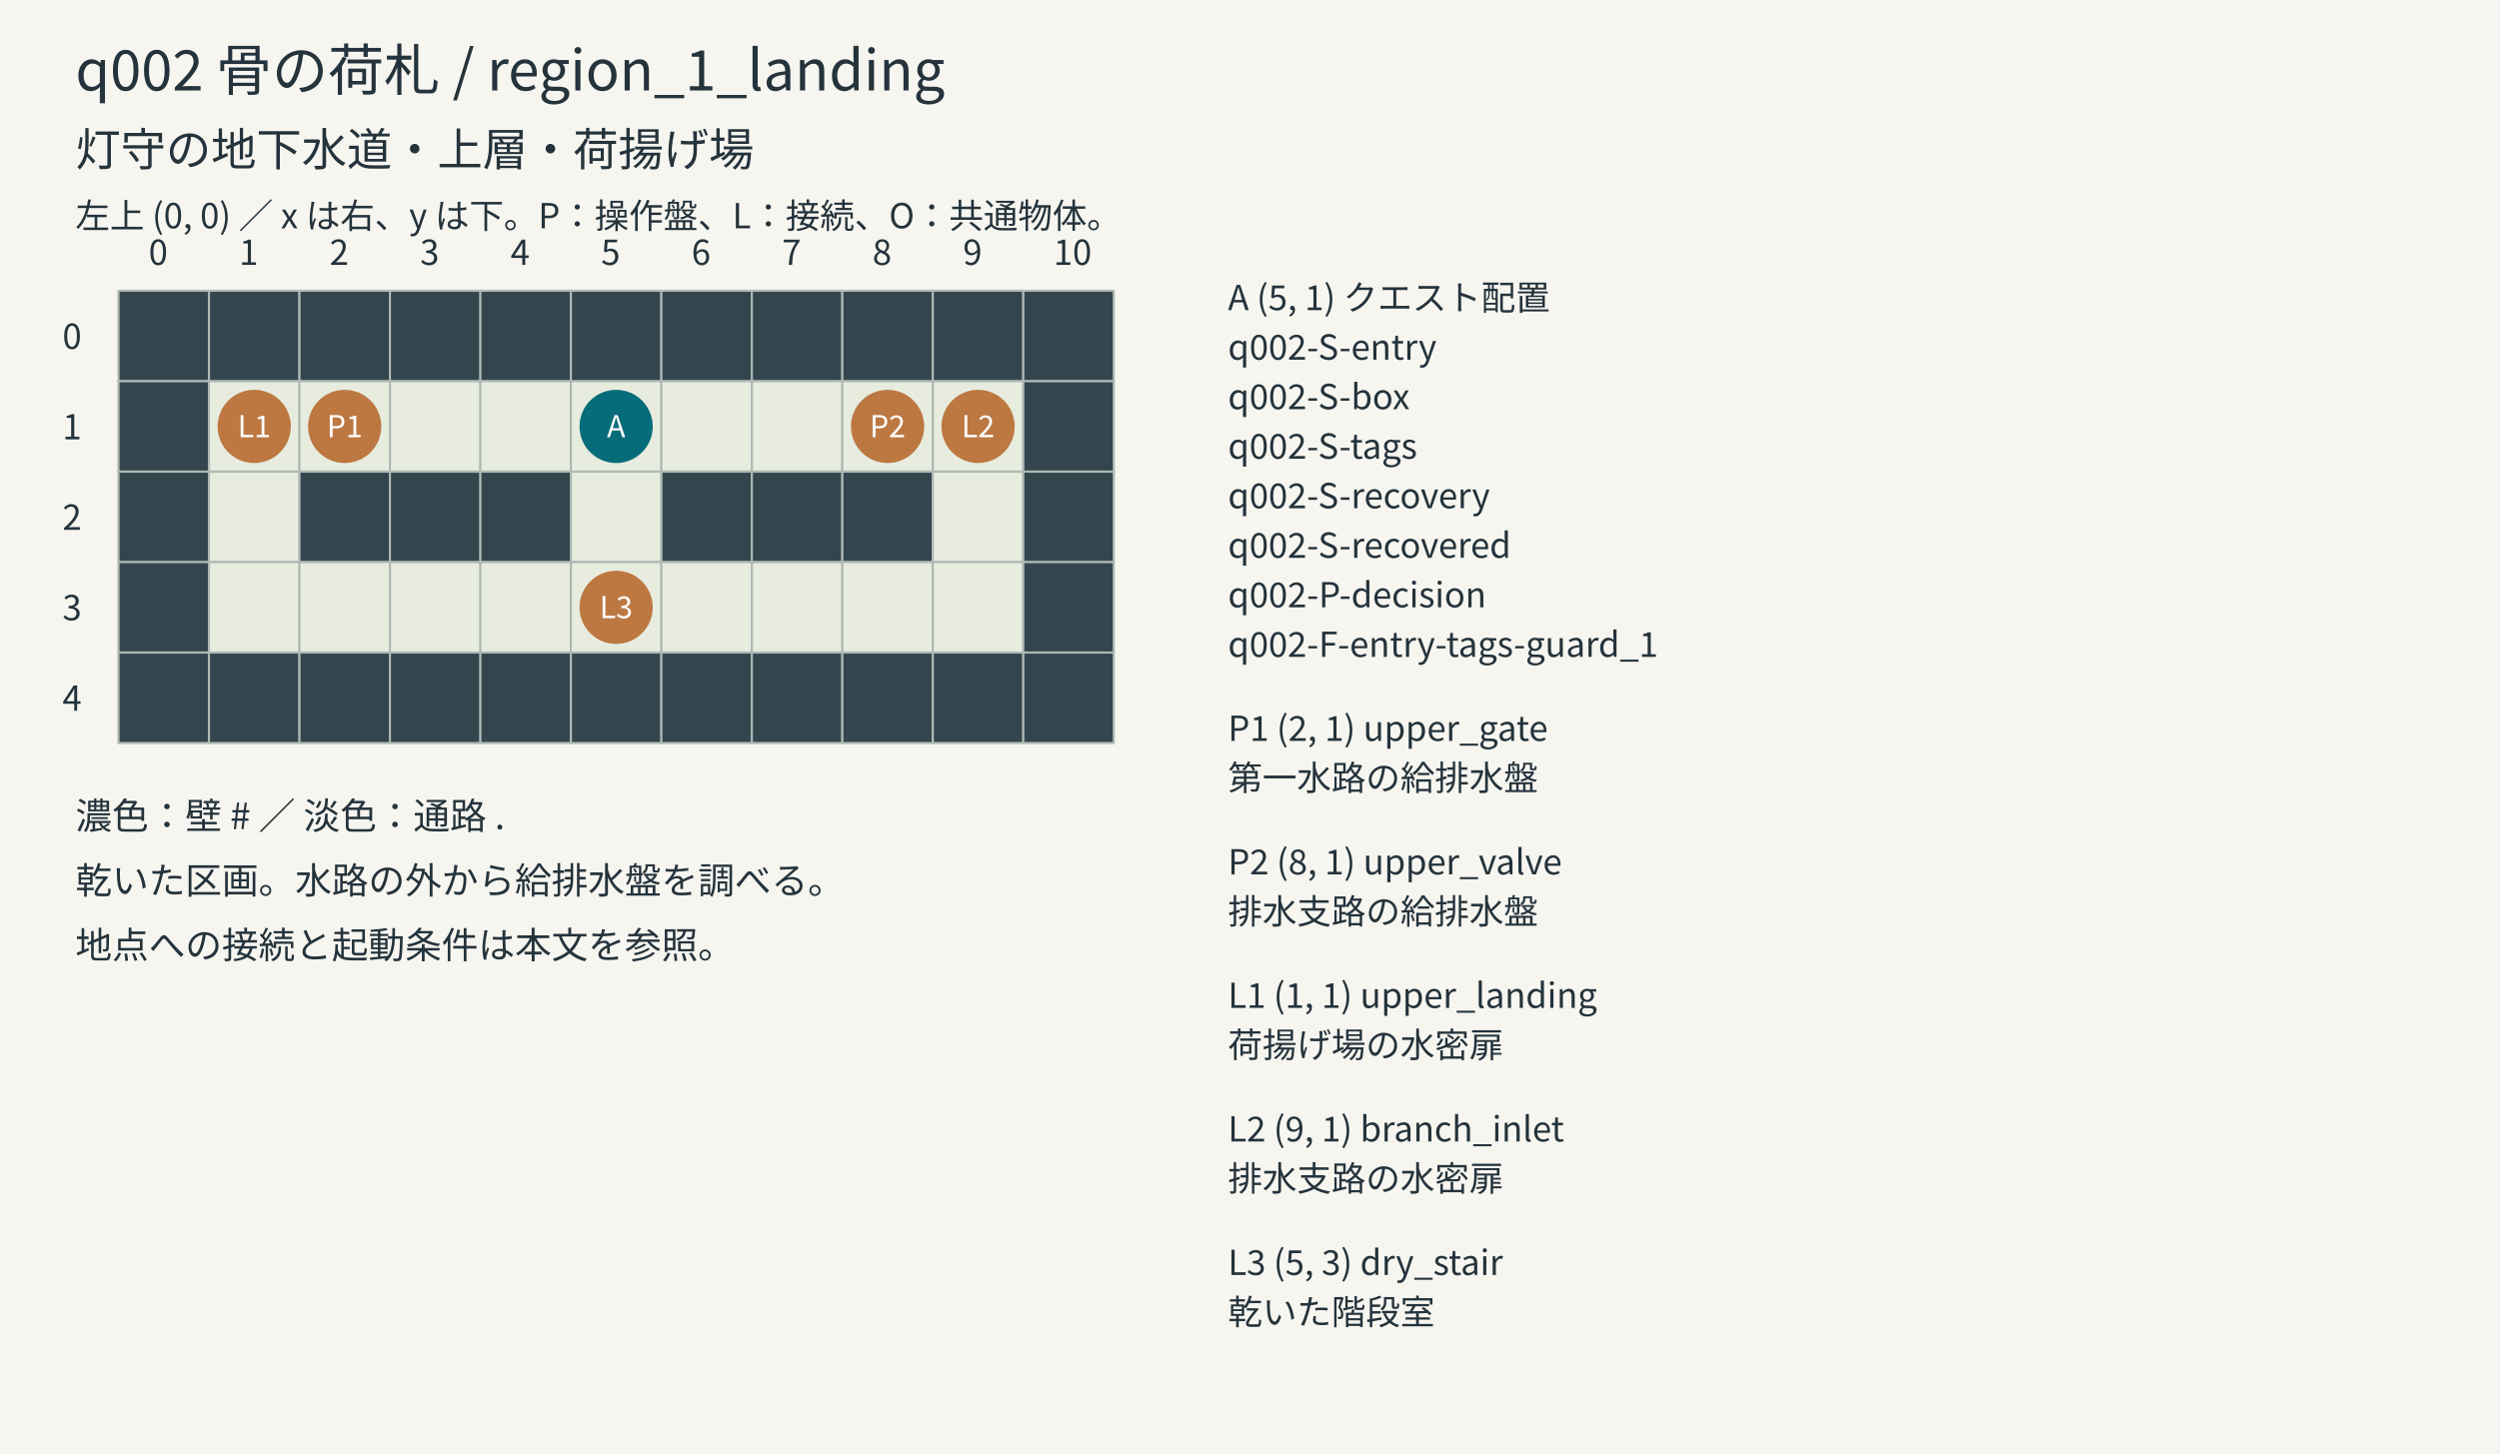
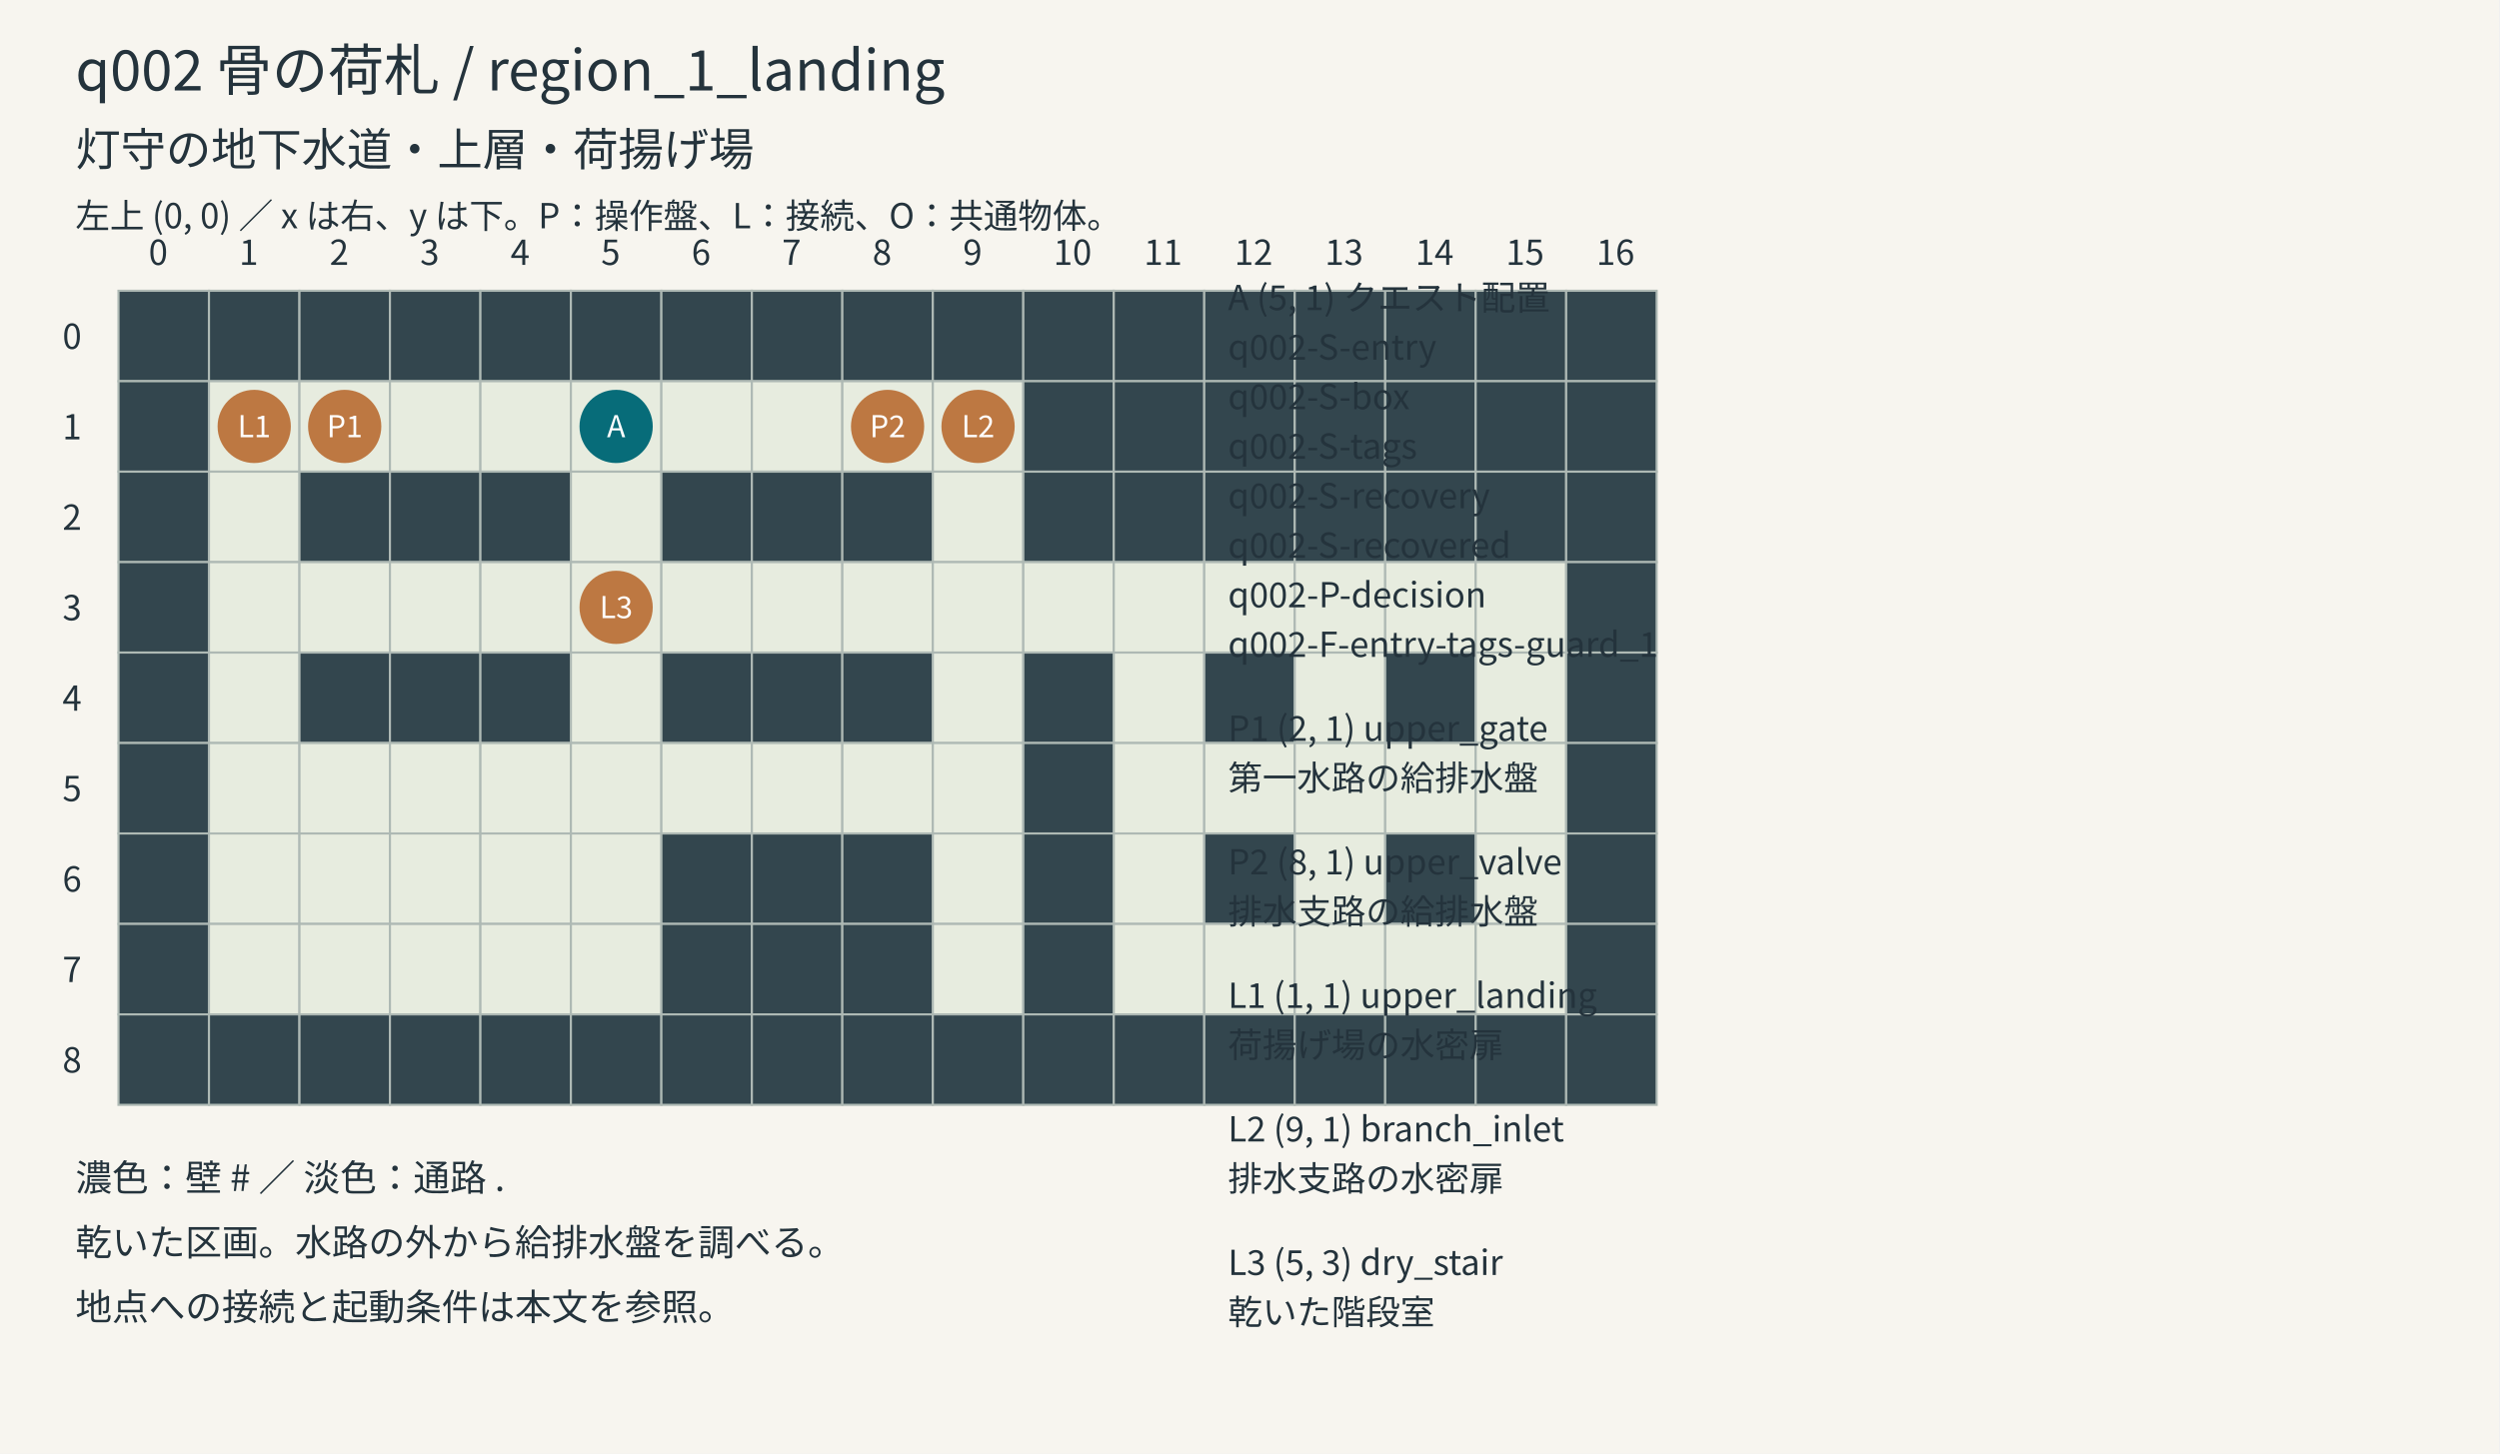
<svg xmlns="http://www.w3.org/2000/svg" width="1160" height="675" viewBox="0 0 1160 675" role="img" aria-labelledby="title desc">
  <rect width="1160" height="675" fill="#f7f5ef" />
  <style>text{font-family:"Noto Sans CJK JP","Noto Sans JP",sans-serif;fill:#24333c}</style>
  <text x="35" y="42" font-size="26">q002 骨の荷札 / region_1_landing</text>
  <text x="35" y="77" font-size="21">灯守の地下水道・上層・荷揚げ場</text>
  <text x="35" y="106" font-size="16">左上 (0, 0) ／ x は右、y は下。P：操作盤、L：接続、O：共通物体。</text>
  <text x="69" y="123" font-size="16">0</text>
  <text x="111" y="123" font-size="16">1</text>
  <text x="153" y="123" font-size="16">2</text>
  <text x="195" y="123" font-size="16">3</text>
  <text x="237" y="123" font-size="16">4</text>
  <text x="279" y="123" font-size="16">5</text>
  <text x="321" y="123" font-size="16">6</text>
  <text x="363" y="123" font-size="16">7</text>
  <text x="405" y="123" font-size="16">8</text>
  <text x="447" y="123" font-size="16">9</text>
  <text x="489" y="123" font-size="16">10</text>
+   <text x="531" y="123" font-size="16">11</text>
+   <text x="573" y="123" font-size="16">12</text>
+   <text x="615" y="123" font-size="16">13</text>
+   <text x="657" y="123" font-size="16">14</text>
+   <text x="699" y="123" font-size="16">15</text>
+   <text x="741" y="123" font-size="16">16</text>
  <text x="29" y="162" font-size="16">0</text>
  <rect x="55" y="135" width="42" height="42" fill="#33464e" stroke="#aeb9b4" />
  <rect x="97" y="135" width="42" height="42" fill="#33464e" stroke="#aeb9b4" />
  <rect x="139" y="135" width="42" height="42" fill="#33464e" stroke="#aeb9b4" />
  <rect x="181" y="135" width="42" height="42" fill="#33464e" stroke="#aeb9b4" />
  <rect x="223" y="135" width="42" height="42" fill="#33464e" stroke="#aeb9b4" />
  <rect x="265" y="135" width="42" height="42" fill="#33464e" stroke="#aeb9b4" />
  <rect x="307" y="135" width="42" height="42" fill="#33464e" stroke="#aeb9b4" />
  <rect x="349" y="135" width="42" height="42" fill="#33464e" stroke="#aeb9b4" />
  <rect x="391" y="135" width="42" height="42" fill="#33464e" stroke="#aeb9b4" />
  <rect x="433" y="135" width="42" height="42" fill="#33464e" stroke="#aeb9b4" />
  <rect x="475" y="135" width="42" height="42" fill="#33464e" stroke="#aeb9b4" />
+   <rect x="517" y="135" width="42" height="42" fill="#33464e" stroke="#aeb9b4" />
+   <rect x="559" y="135" width="42" height="42" fill="#33464e" stroke="#aeb9b4" />
+   <rect x="601" y="135" width="42" height="42" fill="#33464e" stroke="#aeb9b4" />
+   <rect x="643" y="135" width="42" height="42" fill="#33464e" stroke="#aeb9b4" />
+   <rect x="685" y="135" width="42" height="42" fill="#33464e" stroke="#aeb9b4" />
+   <rect x="727" y="135" width="42" height="42" fill="#33464e" stroke="#aeb9b4" />
  <text x="29" y="204" font-size="16">1</text>
  <rect x="55" y="177" width="42" height="42" fill="#33464e" stroke="#aeb9b4" />
  <rect x="97" y="177" width="42" height="42" fill="#e7ecdf" stroke="#aeb9b4" />
  <rect x="139" y="177" width="42" height="42" fill="#e7ecdf" stroke="#aeb9b4" />
  <rect x="181" y="177" width="42" height="42" fill="#e7ecdf" stroke="#aeb9b4" />
  <rect x="223" y="177" width="42" height="42" fill="#e7ecdf" stroke="#aeb9b4" />
  <rect x="265" y="177" width="42" height="42" fill="#e7ecdf" stroke="#aeb9b4" />
  <rect x="307" y="177" width="42" height="42" fill="#e7ecdf" stroke="#aeb9b4" />
  <rect x="349" y="177" width="42" height="42" fill="#e7ecdf" stroke="#aeb9b4" />
  <rect x="391" y="177" width="42" height="42" fill="#e7ecdf" stroke="#aeb9b4" />
  <rect x="433" y="177" width="42" height="42" fill="#e7ecdf" stroke="#aeb9b4" />
  <rect x="475" y="177" width="42" height="42" fill="#33464e" stroke="#aeb9b4" />
+   <rect x="517" y="177" width="42" height="42" fill="#33464e" stroke="#aeb9b4" />
+   <rect x="559" y="177" width="42" height="42" fill="#33464e" stroke="#aeb9b4" />
+   <rect x="601" y="177" width="42" height="42" fill="#33464e" stroke="#aeb9b4" />
+   <rect x="643" y="177" width="42" height="42" fill="#33464e" stroke="#aeb9b4" />
+   <rect x="685" y="177" width="42" height="42" fill="#33464e" stroke="#aeb9b4" />
+   <rect x="727" y="177" width="42" height="42" fill="#33464e" stroke="#aeb9b4" />
  <text x="29" y="246" font-size="16">2</text>
  <rect x="55" y="219" width="42" height="42" fill="#33464e" stroke="#aeb9b4" />
  <rect x="97" y="219" width="42" height="42" fill="#e7ecdf" stroke="#aeb9b4" />
  <rect x="139" y="219" width="42" height="42" fill="#33464e" stroke="#aeb9b4" />
  <rect x="181" y="219" width="42" height="42" fill="#33464e" stroke="#aeb9b4" />
  <rect x="223" y="219" width="42" height="42" fill="#33464e" stroke="#aeb9b4" />
  <rect x="265" y="219" width="42" height="42" fill="#e7ecdf" stroke="#aeb9b4" />
  <rect x="307" y="219" width="42" height="42" fill="#33464e" stroke="#aeb9b4" />
  <rect x="349" y="219" width="42" height="42" fill="#33464e" stroke="#aeb9b4" />
  <rect x="391" y="219" width="42" height="42" fill="#33464e" stroke="#aeb9b4" />
  <rect x="433" y="219" width="42" height="42" fill="#e7ecdf" stroke="#aeb9b4" />
  <rect x="475" y="219" width="42" height="42" fill="#33464e" stroke="#aeb9b4" />
+   <rect x="517" y="219" width="42" height="42" fill="#33464e" stroke="#aeb9b4" />
+   <rect x="559" y="219" width="42" height="42" fill="#33464e" stroke="#aeb9b4" />
+   <rect x="601" y="219" width="42" height="42" fill="#33464e" stroke="#aeb9b4" />
+   <rect x="643" y="219" width="42" height="42" fill="#33464e" stroke="#aeb9b4" />
+   <rect x="685" y="219" width="42" height="42" fill="#33464e" stroke="#aeb9b4" />
+   <rect x="727" y="219" width="42" height="42" fill="#33464e" stroke="#aeb9b4" />
  <text x="29" y="288" font-size="16">3</text>
  <rect x="55" y="261" width="42" height="42" fill="#33464e" stroke="#aeb9b4" />
  <rect x="97" y="261" width="42" height="42" fill="#e7ecdf" stroke="#aeb9b4" />
  <rect x="139" y="261" width="42" height="42" fill="#e7ecdf" stroke="#aeb9b4" />
  <rect x="181" y="261" width="42" height="42" fill="#e7ecdf" stroke="#aeb9b4" />
  <rect x="223" y="261" width="42" height="42" fill="#e7ecdf" stroke="#aeb9b4" />
  <rect x="265" y="261" width="42" height="42" fill="#e7ecdf" stroke="#aeb9b4" />
  <rect x="307" y="261" width="42" height="42" fill="#e7ecdf" stroke="#aeb9b4" />
  <rect x="349" y="261" width="42" height="42" fill="#e7ecdf" stroke="#aeb9b4" />
  <rect x="391" y="261" width="42" height="42" fill="#e7ecdf" stroke="#aeb9b4" />
  <rect x="433" y="261" width="42" height="42" fill="#e7ecdf" stroke="#aeb9b4" />
-   <rect x="475" y="261" width="42" height="42" fill="#33464e" stroke="#aeb9b4" />
+   <rect x="475" y="261" width="42" height="42" fill="#e7ecdf" stroke="#aeb9b4" />
+   <rect x="517" y="261" width="42" height="42" fill="#e7ecdf" stroke="#aeb9b4" />
+   <rect x="559" y="261" width="42" height="42" fill="#e7ecdf" stroke="#aeb9b4" />
+   <rect x="601" y="261" width="42" height="42" fill="#e7ecdf" stroke="#aeb9b4" />
+   <rect x="643" y="261" width="42" height="42" fill="#e7ecdf" stroke="#aeb9b4" />
+   <rect x="685" y="261" width="42" height="42" fill="#e7ecdf" stroke="#aeb9b4" />
+   <rect x="727" y="261" width="42" height="42" fill="#33464e" stroke="#aeb9b4" />
  <text x="29" y="330" font-size="16">4</text>
  <rect x="55" y="303" width="42" height="42" fill="#33464e" stroke="#aeb9b4" />
-   <rect x="97" y="303" width="42" height="42" fill="#33464e" stroke="#aeb9b4" />
+   <rect x="97" y="303" width="42" height="42" fill="#e7ecdf" stroke="#aeb9b4" />
  <rect x="139" y="303" width="42" height="42" fill="#33464e" stroke="#aeb9b4" />
  <rect x="181" y="303" width="42" height="42" fill="#33464e" stroke="#aeb9b4" />
  <rect x="223" y="303" width="42" height="42" fill="#33464e" stroke="#aeb9b4" />
-   <rect x="265" y="303" width="42" height="42" fill="#33464e" stroke="#aeb9b4" />
+   <rect x="265" y="303" width="42" height="42" fill="#e7ecdf" stroke="#aeb9b4" />
  <rect x="307" y="303" width="42" height="42" fill="#33464e" stroke="#aeb9b4" />
  <rect x="349" y="303" width="42" height="42" fill="#33464e" stroke="#aeb9b4" />
  <rect x="391" y="303" width="42" height="42" fill="#33464e" stroke="#aeb9b4" />
-   <rect x="433" y="303" width="42" height="42" fill="#33464e" stroke="#aeb9b4" />
+   <rect x="433" y="303" width="42" height="42" fill="#e7ecdf" stroke="#aeb9b4" />
  <rect x="475" y="303" width="42" height="42" fill="#33464e" stroke="#aeb9b4" />
+   <rect x="517" y="303" width="42" height="42" fill="#e7ecdf" stroke="#aeb9b4" />
+   <rect x="559" y="303" width="42" height="42" fill="#33464e" stroke="#aeb9b4" />
+   <rect x="601" y="303" width="42" height="42" fill="#e7ecdf" stroke="#aeb9b4" />
+   <rect x="643" y="303" width="42" height="42" fill="#33464e" stroke="#aeb9b4" />
+   <rect x="685" y="303" width="42" height="42" fill="#e7ecdf" stroke="#aeb9b4" />
+   <rect x="727" y="303" width="42" height="42" fill="#33464e" stroke="#aeb9b4" />
+   <text x="29" y="372" font-size="16">5</text>
+   <rect x="55" y="345" width="42" height="42" fill="#33464e" stroke="#aeb9b4" />
+   <rect x="97" y="345" width="42" height="42" fill="#e7ecdf" stroke="#aeb9b4" />
+   <rect x="139" y="345" width="42" height="42" fill="#e7ecdf" stroke="#aeb9b4" />
+   <rect x="181" y="345" width="42" height="42" fill="#e7ecdf" stroke="#aeb9b4" />
+   <rect x="223" y="345" width="42" height="42" fill="#e7ecdf" stroke="#aeb9b4" />
+   <rect x="265" y="345" width="42" height="42" fill="#e7ecdf" stroke="#aeb9b4" />
+   <rect x="307" y="345" width="42" height="42" fill="#e7ecdf" stroke="#aeb9b4" />
+   <rect x="349" y="345" width="42" height="42" fill="#e7ecdf" stroke="#aeb9b4" />
+   <rect x="391" y="345" width="42" height="42" fill="#e7ecdf" stroke="#aeb9b4" />
+   <rect x="433" y="345" width="42" height="42" fill="#e7ecdf" stroke="#aeb9b4" />
+   <rect x="475" y="345" width="42" height="42" fill="#33464e" stroke="#aeb9b4" />
+   <rect x="517" y="345" width="42" height="42" fill="#e7ecdf" stroke="#aeb9b4" />
+   <rect x="559" y="345" width="42" height="42" fill="#e7ecdf" stroke="#aeb9b4" />
+   <rect x="601" y="345" width="42" height="42" fill="#e7ecdf" stroke="#aeb9b4" />
+   <rect x="643" y="345" width="42" height="42" fill="#e7ecdf" stroke="#aeb9b4" />
+   <rect x="685" y="345" width="42" height="42" fill="#e7ecdf" stroke="#aeb9b4" />
+   <rect x="727" y="345" width="42" height="42" fill="#33464e" stroke="#aeb9b4" />
+   <text x="29" y="414" font-size="16">6</text>
+   <rect x="55" y="387" width="42" height="42" fill="#33464e" stroke="#aeb9b4" />
+   <rect x="97" y="387" width="42" height="42" fill="#e7ecdf" stroke="#aeb9b4" />
+   <rect x="139" y="387" width="42" height="42" fill="#e7ecdf" stroke="#aeb9b4" />
+   <rect x="181" y="387" width="42" height="42" fill="#e7ecdf" stroke="#aeb9b4" />
+   <rect x="223" y="387" width="42" height="42" fill="#e7ecdf" stroke="#aeb9b4" />
+   <rect x="265" y="387" width="42" height="42" fill="#e7ecdf" stroke="#aeb9b4" />
+   <rect x="307" y="387" width="42" height="42" fill="#33464e" stroke="#aeb9b4" />
+   <rect x="349" y="387" width="42" height="42" fill="#33464e" stroke="#aeb9b4" />
+   <rect x="391" y="387" width="42" height="42" fill="#33464e" stroke="#aeb9b4" />
+   <rect x="433" y="387" width="42" height="42" fill="#e7ecdf" stroke="#aeb9b4" />
+   <rect x="475" y="387" width="42" height="42" fill="#33464e" stroke="#aeb9b4" />
+   <rect x="517" y="387" width="42" height="42" fill="#e7ecdf" stroke="#aeb9b4" />
+   <rect x="559" y="387" width="42" height="42" fill="#33464e" stroke="#aeb9b4" />
+   <rect x="601" y="387" width="42" height="42" fill="#e7ecdf" stroke="#aeb9b4" />
+   <rect x="643" y="387" width="42" height="42" fill="#33464e" stroke="#aeb9b4" />
+   <rect x="685" y="387" width="42" height="42" fill="#e7ecdf" stroke="#aeb9b4" />
+   <rect x="727" y="387" width="42" height="42" fill="#33464e" stroke="#aeb9b4" />
+   <text x="29" y="456" font-size="16">7</text>
+   <rect x="55" y="429" width="42" height="42" fill="#33464e" stroke="#aeb9b4" />
+   <rect x="97" y="429" width="42" height="42" fill="#e7ecdf" stroke="#aeb9b4" />
+   <rect x="139" y="429" width="42" height="42" fill="#e7ecdf" stroke="#aeb9b4" />
+   <rect x="181" y="429" width="42" height="42" fill="#e7ecdf" stroke="#aeb9b4" />
+   <rect x="223" y="429" width="42" height="42" fill="#e7ecdf" stroke="#aeb9b4" />
+   <rect x="265" y="429" width="42" height="42" fill="#e7ecdf" stroke="#aeb9b4" />
+   <rect x="307" y="429" width="42" height="42" fill="#33464e" stroke="#aeb9b4" />
+   <rect x="349" y="429" width="42" height="42" fill="#33464e" stroke="#aeb9b4" />
+   <rect x="391" y="429" width="42" height="42" fill="#33464e" stroke="#aeb9b4" />
+   <rect x="433" y="429" width="42" height="42" fill="#e7ecdf" stroke="#aeb9b4" />
+   <rect x="475" y="429" width="42" height="42" fill="#33464e" stroke="#aeb9b4" />
+   <rect x="517" y="429" width="42" height="42" fill="#e7ecdf" stroke="#aeb9b4" />
+   <rect x="559" y="429" width="42" height="42" fill="#e7ecdf" stroke="#aeb9b4" />
+   <rect x="601" y="429" width="42" height="42" fill="#e7ecdf" stroke="#aeb9b4" />
+   <rect x="643" y="429" width="42" height="42" fill="#e7ecdf" stroke="#aeb9b4" />
+   <rect x="685" y="429" width="42" height="42" fill="#e7ecdf" stroke="#aeb9b4" />
+   <rect x="727" y="429" width="42" height="42" fill="#33464e" stroke="#aeb9b4" />
+   <text x="29" y="498" font-size="16">8</text>
+   <rect x="55" y="471" width="42" height="42" fill="#33464e" stroke="#aeb9b4" />
+   <rect x="97" y="471" width="42" height="42" fill="#33464e" stroke="#aeb9b4" />
+   <rect x="139" y="471" width="42" height="42" fill="#33464e" stroke="#aeb9b4" />
+   <rect x="181" y="471" width="42" height="42" fill="#33464e" stroke="#aeb9b4" />
+   <rect x="223" y="471" width="42" height="42" fill="#33464e" stroke="#aeb9b4" />
+   <rect x="265" y="471" width="42" height="42" fill="#33464e" stroke="#aeb9b4" />
+   <rect x="307" y="471" width="42" height="42" fill="#33464e" stroke="#aeb9b4" />
+   <rect x="349" y="471" width="42" height="42" fill="#33464e" stroke="#aeb9b4" />
+   <rect x="391" y="471" width="42" height="42" fill="#33464e" stroke="#aeb9b4" />
+   <rect x="433" y="471" width="42" height="42" fill="#33464e" stroke="#aeb9b4" />
+   <rect x="475" y="471" width="42" height="42" fill="#33464e" stroke="#aeb9b4" />
+   <rect x="517" y="471" width="42" height="42" fill="#33464e" stroke="#aeb9b4" />
+   <rect x="559" y="471" width="42" height="42" fill="#33464e" stroke="#aeb9b4" />
+   <rect x="601" y="471" width="42" height="42" fill="#33464e" stroke="#aeb9b4" />
+   <rect x="643" y="471" width="42" height="42" fill="#33464e" stroke="#aeb9b4" />
+   <rect x="685" y="471" width="42" height="42" fill="#33464e" stroke="#aeb9b4" />
+   <rect x="727" y="471" width="42" height="42" fill="#33464e" stroke="#aeb9b4" />
  <circle cx="286" cy="198" r="17" fill="#076c79" />
  <text x="286" y="203" font-size="14" text-anchor="middle" style="fill:white">A</text>
  <text x="570" y="144" font-size="16">A (5, 1) クエスト配置</text>
  <text x="570" y="167" font-size="16">q002-S-entry</text>
  <text x="570" y="190" font-size="16">q002-S-box</text>
  <text x="570" y="213" font-size="16">q002-S-tags</text>
  <text x="570" y="236" font-size="16">q002-S-recovery</text>
  <text x="570" y="259" font-size="16">q002-S-recovered</text>
  <text x="570" y="282" font-size="16">q002-P-decision</text>
  <text x="570" y="305" font-size="16">q002-F-entry-tags-guard_1</text>
  <circle cx="160" cy="198" r="17" fill="#bd7842" />
  <text x="160" y="203" font-size="14" text-anchor="middle" style="fill:white">P1</text>
  <text x="570" y="344" font-size="16">P1 (2, 1) upper_gate</text>
  <text x="570" y="367" font-size="16">第一水路の給排水盤</text>
  <circle cx="412" cy="198" r="17" fill="#bd7842" />
  <text x="412" y="203" font-size="14" text-anchor="middle" style="fill:white">P2</text>
  <text x="570" y="406" font-size="16">P2 (8, 1) upper_valve</text>
  <text x="570" y="429" font-size="16">排水支路の給排水盤</text>
  <circle cx="118" cy="198" r="17" fill="#bd7842" />
  <text x="118" y="203" font-size="14" text-anchor="middle" style="fill:white">L1</text>
  <text x="570" y="468" font-size="16">L1 (1, 1) upper_landing</text>
  <text x="570" y="491" font-size="16">荷揚げ場の水密扉</text>
  <circle cx="454" cy="198" r="17" fill="#bd7842" />
  <text x="454" y="203" font-size="14" text-anchor="middle" style="fill:white">L2</text>
  <text x="570" y="530" font-size="16">L2 (9, 1) branch_inlet</text>
  <text x="570" y="553" font-size="16">排水支路の水密扉</text>
  <circle cx="286" cy="282" r="17" fill="#bd7842" />
  <text x="286" y="287" font-size="14" text-anchor="middle" style="fill:white">L3</text>
  <text x="570" y="592" font-size="16">L3 (5, 3) dry_stair</text>
  <text x="570" y="615" font-size="16">乾いた階段室</text>
-   <text x="35" y="385" font-size="17">濃色：壁 # ／ 淡色：通路 .</text>
-   <text x="35" y="415" font-size="17">乾いた区画。水路の外から給排水盤を調べる。</text>
-   <text x="35" y="445" font-size="17">地点への接続と起動条件は本文を参照。</text>
+   <text x="35" y="553" font-size="17">濃色：壁 # ／ 淡色：通路 .</text>
+   <text x="35" y="583" font-size="17">乾いた区画。水路の外から給排水盤を調べる。</text>
+   <text x="35" y="613" font-size="17">地点への接続と起動条件は本文を参照。</text>
</svg>
